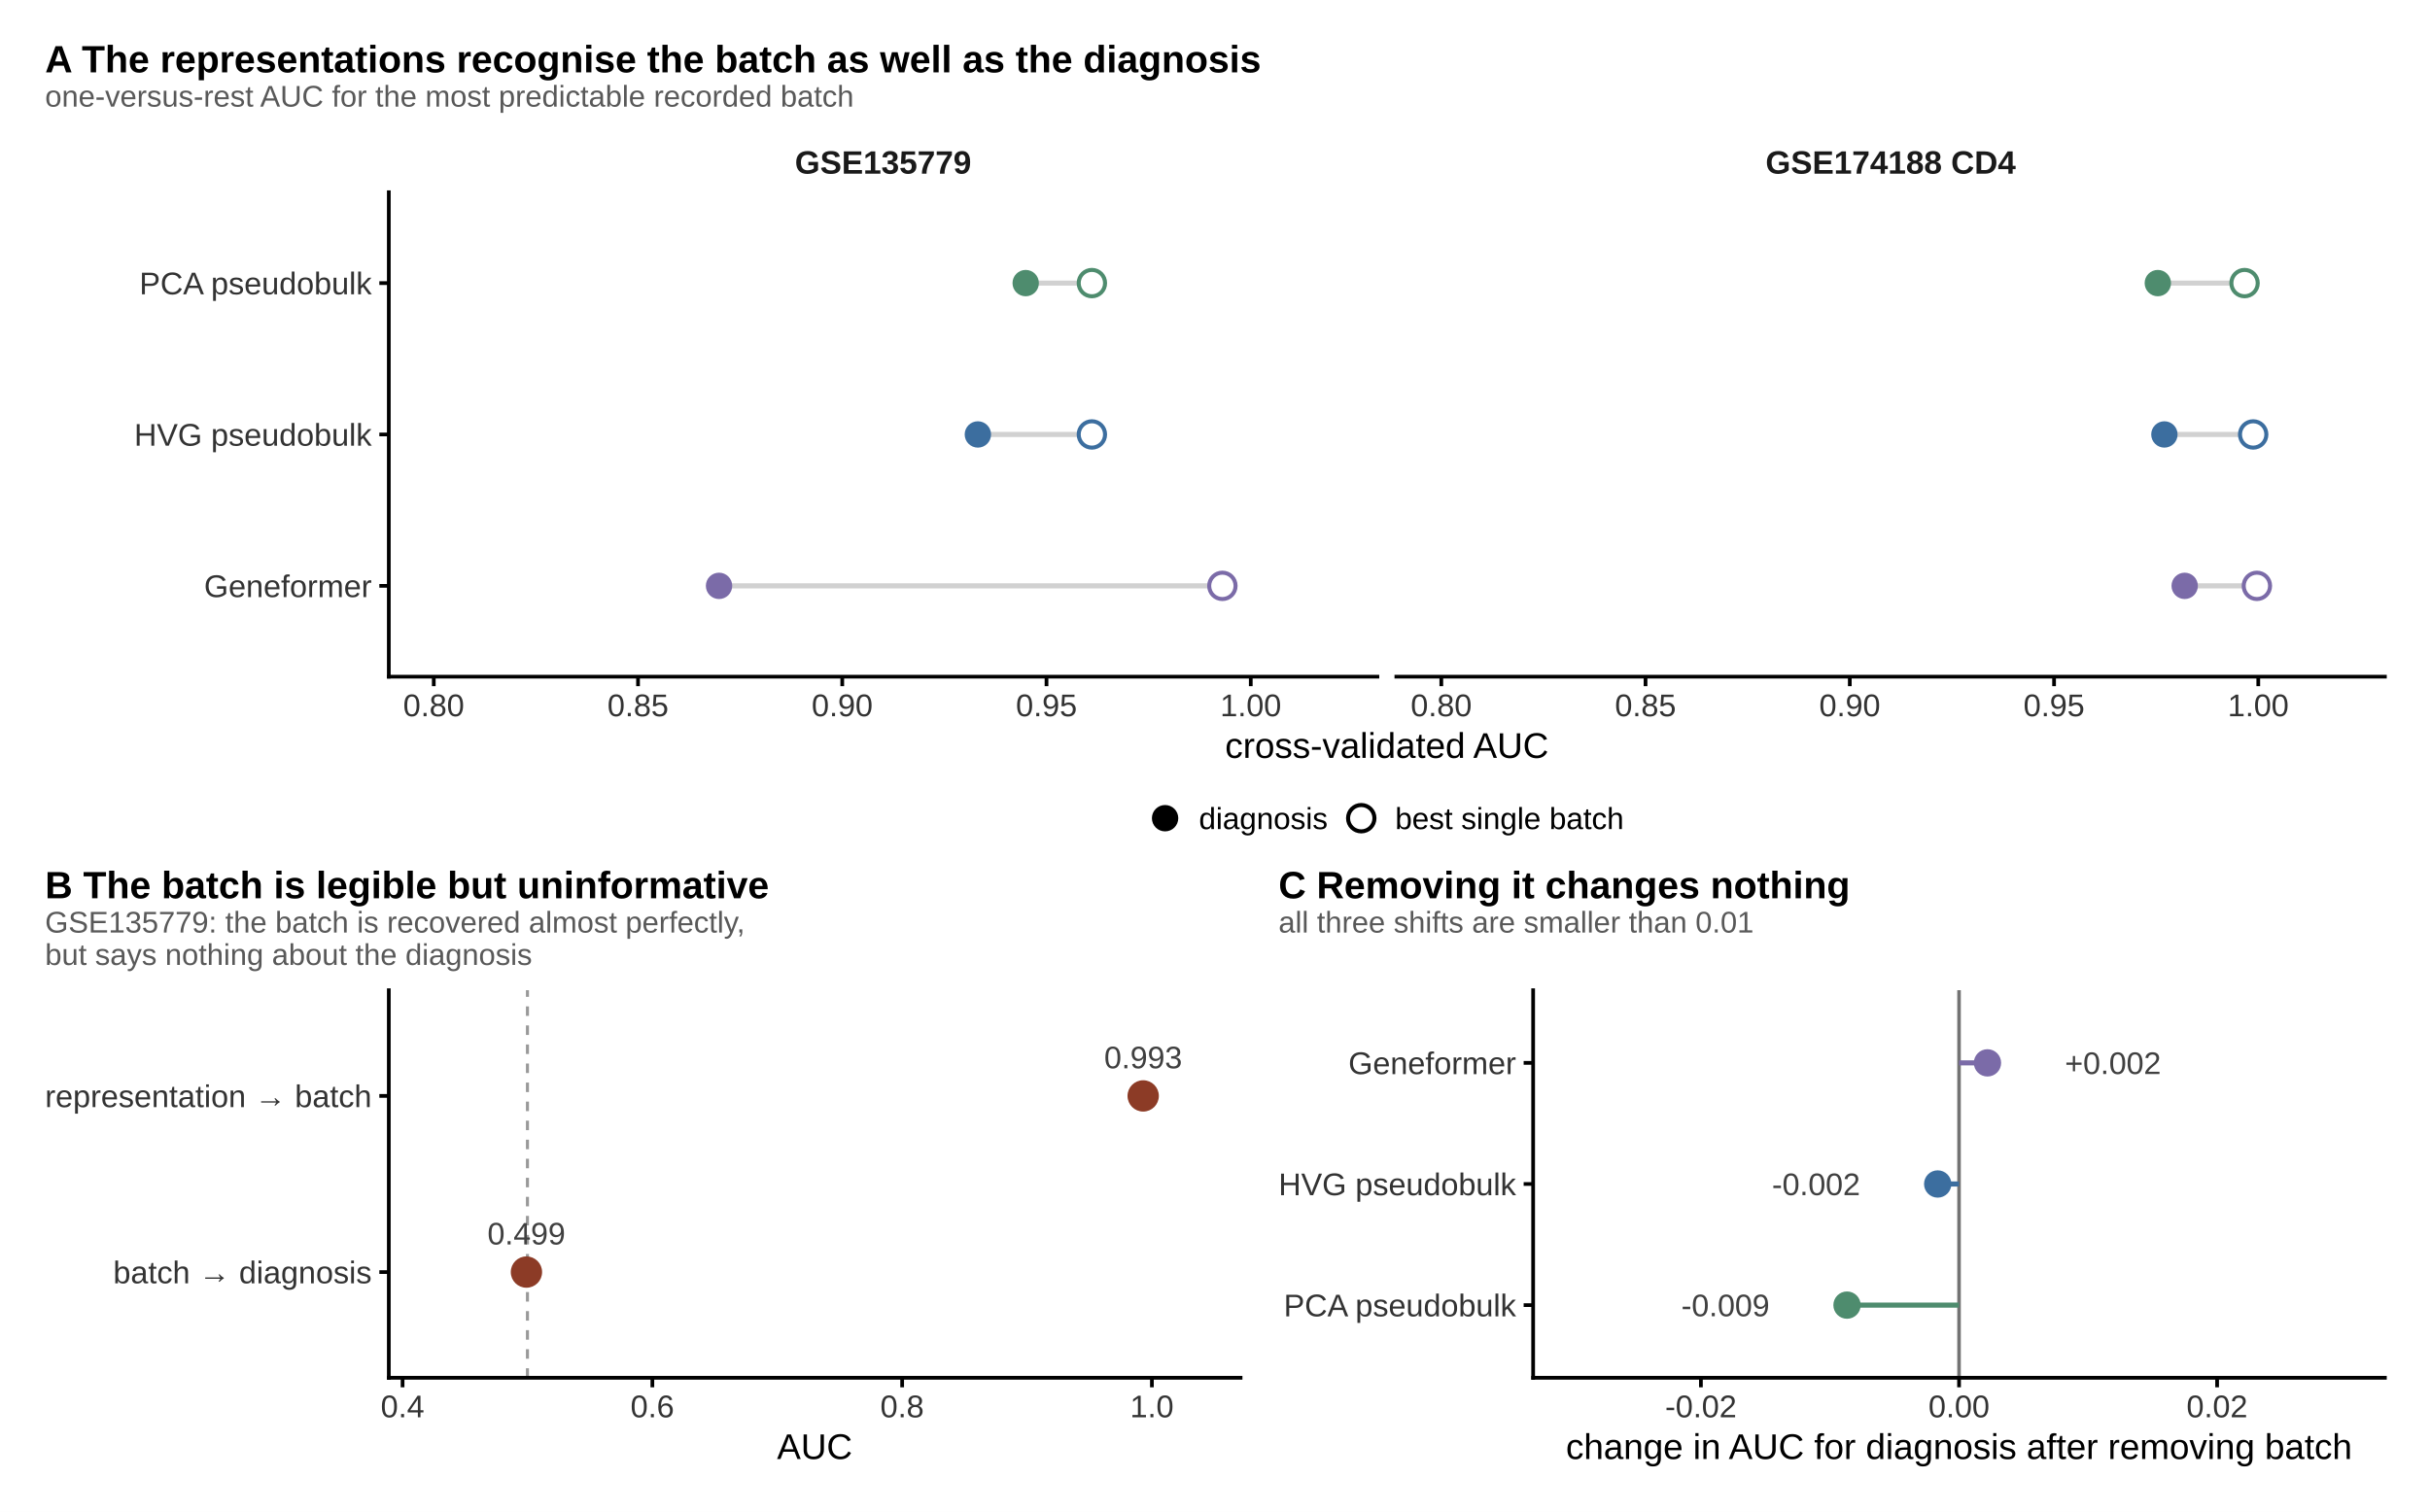
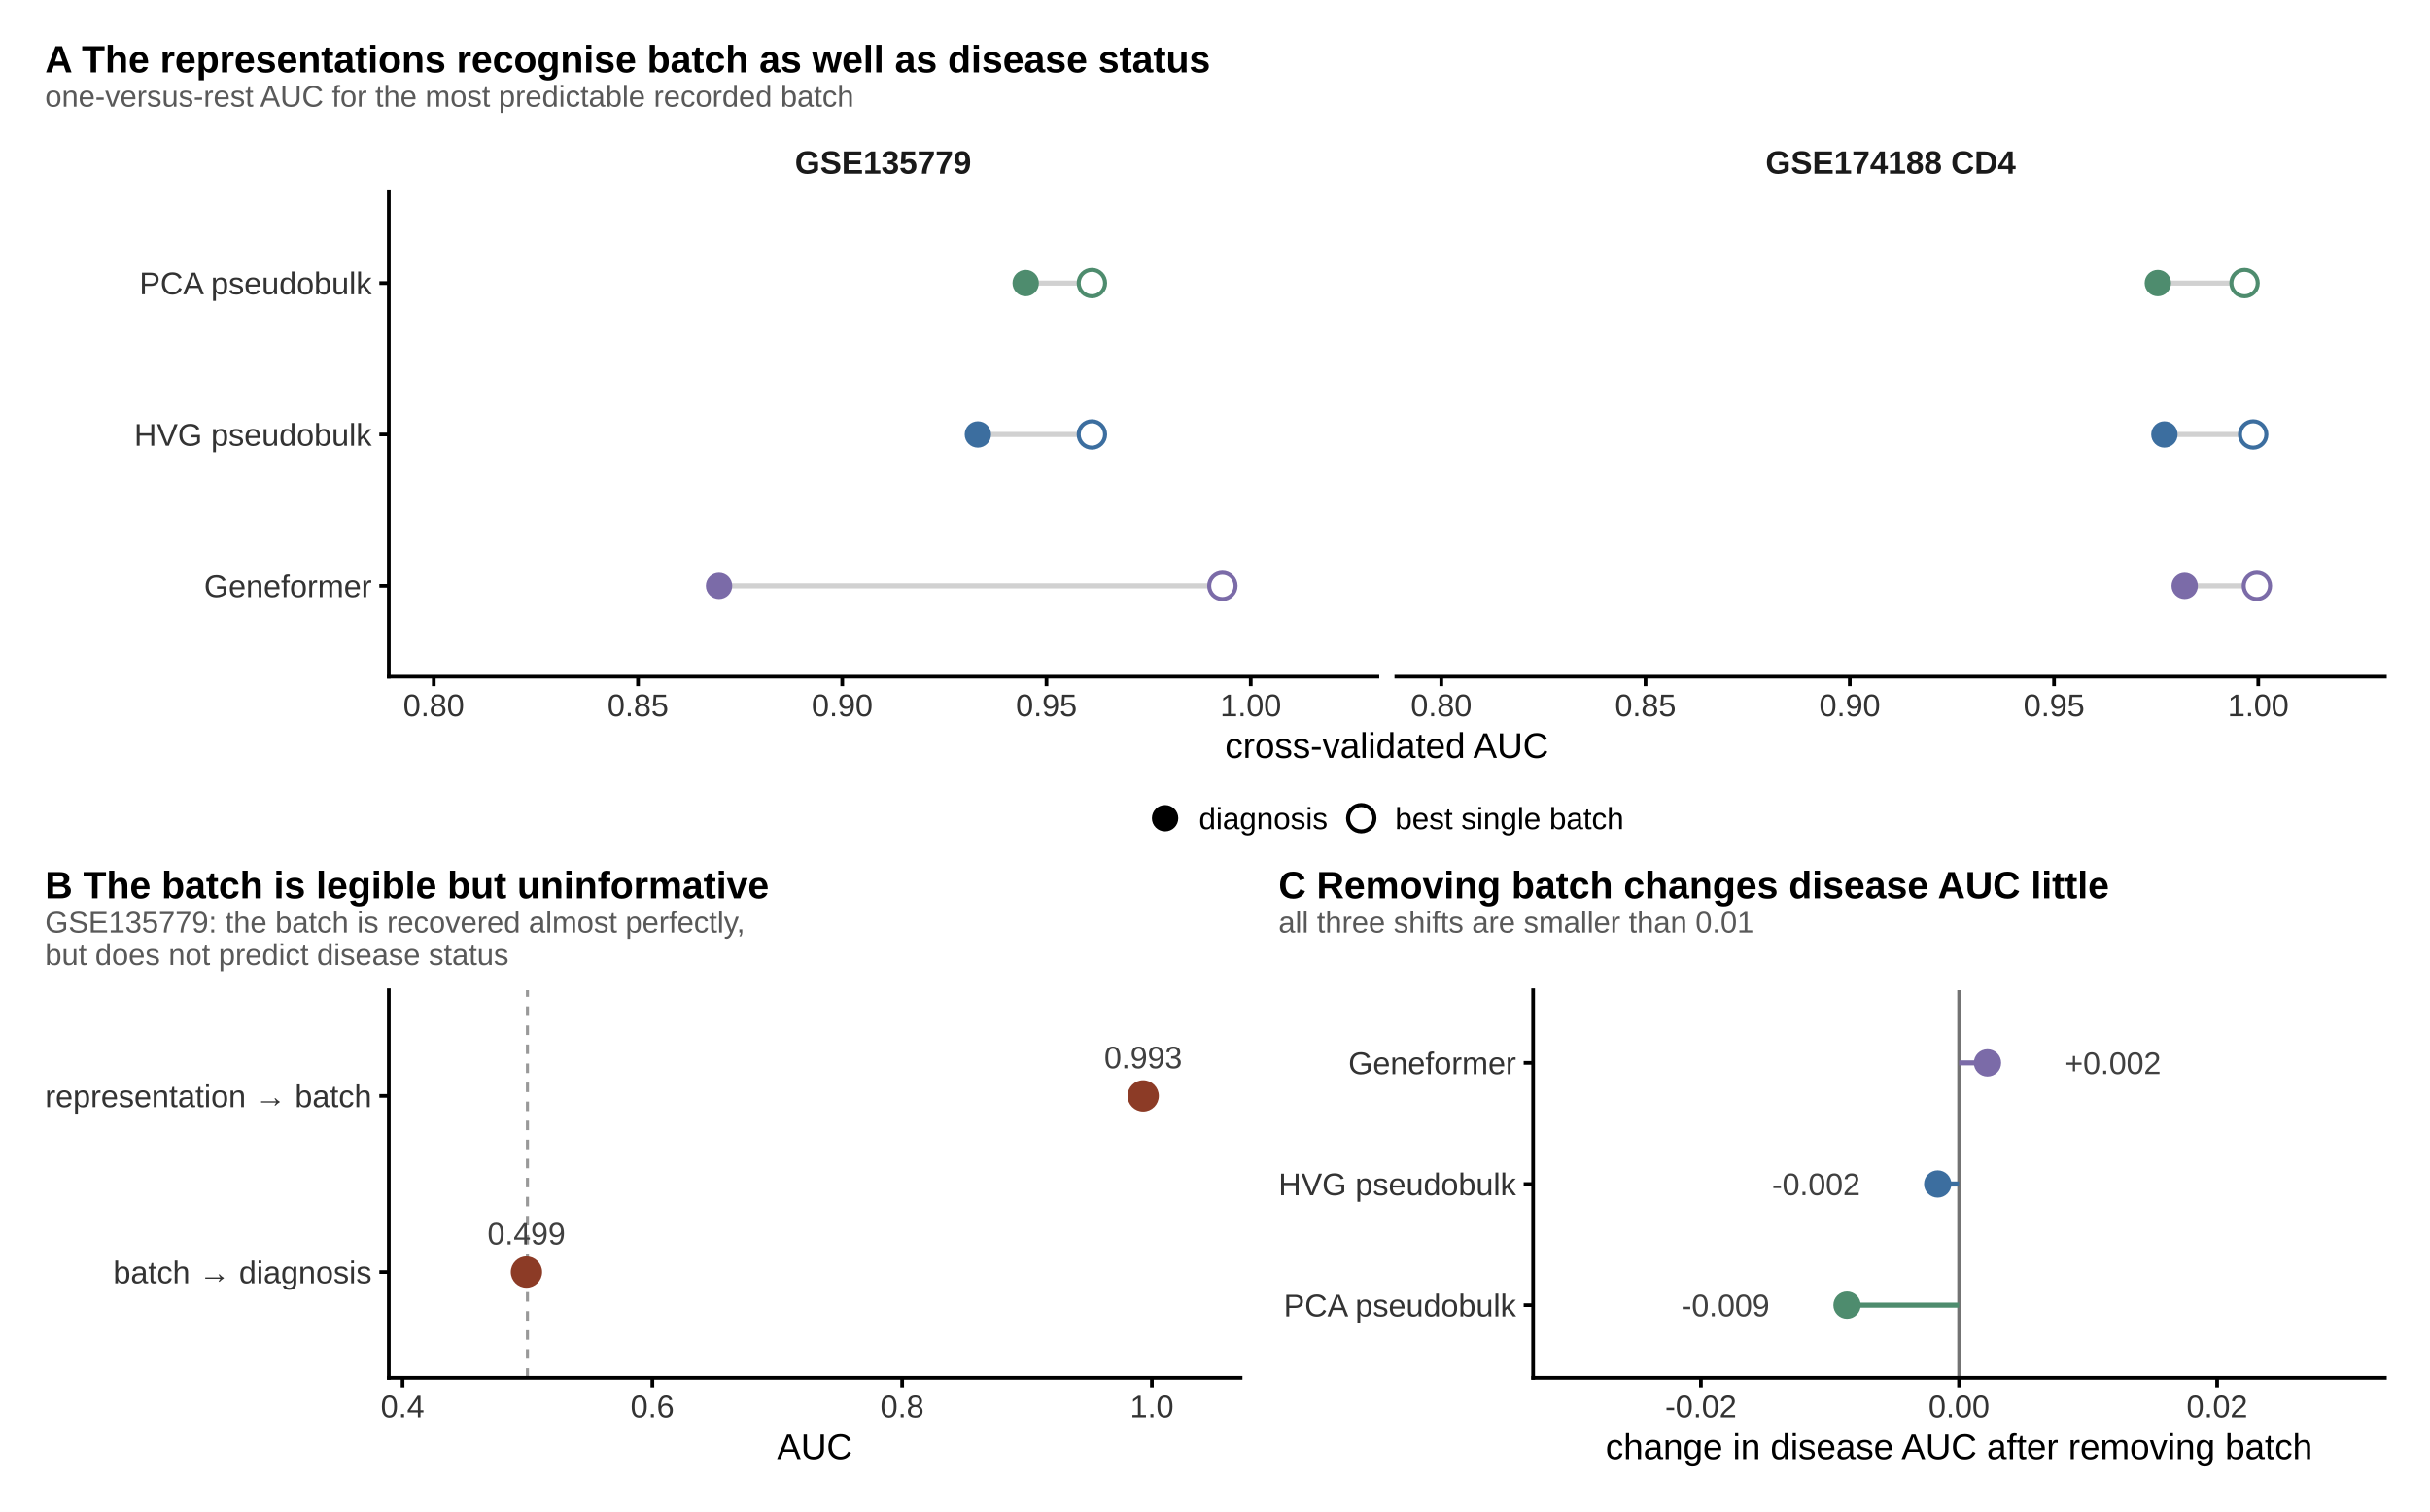
<svg xmlns="http://www.w3.org/2000/svg" width="510.24pt" height="317.48pt" viewBox="0 0 510.24 317.48">
  <g class="svglite">
    <defs>
      <style type="text/css">
    .svglite line, .svglite polyline, .svglite polygon, .svglite path, .svglite rect, .svglite circle {
      fill: none;
      stroke: #000000;
      stroke-linecap: round;
      stroke-linejoin: round;
      stroke-miterlimit: 10.00;
    }
    .svglite text {
      white-space: pre;
    }
    .svglite g.glyphgroup path {
      fill: inherit;
      stroke: none;
    }
  </style>
    </defs>
    <rect width="100%" height="100%" style="stroke: none; fill: #FFFFFF;" />
    <defs>
      <clipPath id="cpMC4wMHw1MTAuMjR8MC4wMHwzMTcuNDg=">
        <rect x="0.00" y="0.00" width="510.24" height="317.48" />
      </clipPath>
    </defs>
    <g clip-path="url(#cpMC4wMHw1MTAuMjR8MC4wMHwzMTcuNDg=)">
      <rect x="0.00" y="0.00" width="510.24" height="317.48" style="stroke-width: 1.07; stroke: #FFFFFF; fill: #FFFFFF;" />
    </g>
    <defs>
      <clipPath id="cpODEuNjR8NTAwLjc3fDQwLjM4fDI4OS4zOA==">
        <rect x="81.64" y="40.38" width="419.13" height="249.01" />
      </clipPath>
    </defs>
    <g clip-path="url(#cpODEuNjR8NTAwLjc3fDQwLjM4fDI4OS4zOA==)">
</g>
    <g clip-path="url(#cpMC4wMHw1MTAuMjR8MC4wMHwzMTcuNDg=)">
</g>
    <defs>
      <clipPath id="cpNS40OHw1MDQuNzZ8NS40OHwxNzguOTU=">
        <rect x="5.48" y="5.48" width="499.28" height="173.48" />
      </clipPath>
    </defs>
    <g clip-path="url(#cpNS40OHw1MDQuNzZ8NS40OHwxNzguOTU=)">
      <rect x="5.48" y="5.48" width="499.28" height="173.48" style="stroke-width: 0.78; stroke: #FFFFFF; fill: #FFFFFF;" />
    </g>
    <g clip-path="url(#cpMC4wMHw1MTAuMjR8MC4wMHwzMTcuNDg=)">
</g>
    <defs>
      <clipPath id="cpODEuNjR8Mjg5LjIyfDQwLjM4fDE0Mi4xMw==">
        <rect x="81.64" y="40.38" width="207.57" height="101.75" />
      </clipPath>
    </defs>
    <g clip-path="url(#cpODEuNjR8Mjg5LjIyfDQwLjM4fDE0Mi4xMw==)">
      <rect x="81.64" y="40.38" width="207.57" height="101.75" style="stroke-width: 0.78; stroke: none; fill: #FFFFFF;" />
      <polyline points="150.98,123.05 256.67,123.05 " style="stroke-width: 1.07; stroke: #D1D1D1; stroke-linecap: butt;" />
      <polyline points="205.33,91.25 229.27,91.25 " style="stroke-width: 1.07; stroke: #D1D1D1; stroke-linecap: butt;" />
      <polyline points="215.37,59.46 229.27,59.46 " style="stroke-width: 1.07; stroke: #D1D1D1; stroke-linecap: butt;" />
      <circle cx="150.98" cy="123.05" r="2.77" style="stroke-width: 0.85; stroke: none; fill: #7B6BA8;" />
      <circle cx="256.67" cy="123.05" r="2.77" style="stroke-width: 0.85; stroke: #7B6BA8; fill: #FFFFFF;" />
      <circle cx="205.33" cy="91.25" r="2.77" style="stroke-width: 0.85; stroke: none; fill: #3C6E9F;" />
      <circle cx="229.27" cy="91.25" r="2.77" style="stroke-width: 0.85; stroke: #3C6E9F; fill: #FFFFFF;" />
      <circle cx="215.37" cy="59.46" r="2.77" style="stroke-width: 0.85; stroke: none; fill: #4E8C6E;" />
      <circle cx="229.27" cy="59.46" r="2.77" style="stroke-width: 0.85; stroke: #4E8C6E; fill: #FFFFFF;" />
    </g>
    <g clip-path="url(#cpMC4wMHw1MTAuMjR8MC4wMHwzMTcuNDg=)">
</g>
    <defs>
      <clipPath id="cpMjkzLjIwfDUwMC43N3w0MC4zOHwxNDIuMTM=">
        <rect x="293.20" y="40.38" width="207.57" height="101.75" />
      </clipPath>
    </defs>
    <g clip-path="url(#cpMjkzLjIwfDUwMC43N3w0MC4zOHwxNDIuMTM=)">
      <rect x="293.20" y="40.38" width="207.57" height="101.75" style="stroke-width: 0.78; stroke: none; fill: #FFFFFF;" />
      <polyline points="458.73,123.05 473.89,123.05 " style="stroke-width: 1.07; stroke: #D1D1D1; stroke-linecap: butt;" />
      <polyline points="454.47,91.25 473.11,91.25 " style="stroke-width: 1.07; stroke: #D1D1D1; stroke-linecap: butt;" />
      <polyline points="453.09,59.46 471.30,59.46 " style="stroke-width: 1.07; stroke: #D1D1D1; stroke-linecap: butt;" />
      <circle cx="458.73" cy="123.05" r="2.77" style="stroke-width: 0.85; stroke: none; fill: #7B6BA8;" />
      <circle cx="473.89" cy="123.05" r="2.77" style="stroke-width: 0.85; stroke: #7B6BA8; fill: #FFFFFF;" />
      <circle cx="454.47" cy="91.25" r="2.77" style="stroke-width: 0.85; stroke: none; fill: #3C6E9F;" />
      <circle cx="473.11" cy="91.25" r="2.77" style="stroke-width: 0.85; stroke: #3C6E9F; fill: #FFFFFF;" />
      <circle cx="453.09" cy="59.46" r="2.77" style="stroke-width: 0.85; stroke: none; fill: #4E8C6E;" />
      <circle cx="471.30" cy="59.46" r="2.77" style="stroke-width: 0.85; stroke: #4E8C6E; fill: #FFFFFF;" />
    </g>
    <g clip-path="url(#cpMC4wMHw1MTAuMjR8MC4wMHwzMTcuNDg=)">
</g>
    <defs>
      <clipPath id="cpODEuNjR8Mjg5LjIyfDI3LjcwfDQwLjM4">
        <rect x="81.64" y="27.70" width="207.57" height="12.68" />
      </clipPath>
    </defs>
    <g clip-path="url(#cpODEuNjR8Mjg5LjIyfDI3LjcwfDQwLjM4)">
      <text x="185.43" y="36.47" text-anchor="middle" style="font-size: 6.80px; font-weight: bold;fill: #1A1A1A; font-family: &quot;Arial&quot;;" textLength="37.03px" lengthAdjust="spacingAndGlyphs">GSE135779</text>
    </g>
    <g clip-path="url(#cpMC4wMHw1MTAuMjR8MC4wMHwzMTcuNDg=)">
</g>
    <defs>
      <clipPath id="cpMjkzLjIwfDUwMC43N3wyNy43MHw0MC4zOA==">
        <rect x="293.20" y="27.70" width="207.57" height="12.68" />
      </clipPath>
    </defs>
    <g clip-path="url(#cpMjkzLjIwfDUwMC43N3wyNy43MHw0MC4zOA==)">
      <text x="396.99" y="36.47" text-anchor="middle" style="font-size: 6.80px; font-weight: bold;fill: #1A1A1A; font-family: &quot;Arial&quot;;" textLength="52.52px" lengthAdjust="spacingAndGlyphs">GSE174188 CD4</text>
    </g>
    <g clip-path="url(#cpMC4wMHw1MTAuMjR8MC4wMHwzMTcuNDg=)">
      <polyline points="81.64,142.13 289.22,142.13 " style="stroke-width: 0.78; stroke-linecap: square;" />
      <polyline points="91.08,144.12 91.08,142.13 " style="stroke-width: 0.78; stroke-linecap: butt;" />
      <polyline points="133.97,144.12 133.97,142.13 " style="stroke-width: 0.78; stroke-linecap: butt;" />
      <polyline points="176.85,144.12 176.85,142.13 " style="stroke-width: 0.78; stroke-linecap: butt;" />
      <polyline points="219.74,144.12 219.74,142.13 " style="stroke-width: 0.78; stroke-linecap: butt;" />
      <polyline points="262.63,144.12 262.63,142.13 " style="stroke-width: 0.78; stroke-linecap: butt;" />
      <text x="91.08" y="150.44" text-anchor="middle" style="font-size: 6.60px;fill: #333333; font-family: &quot;Arial&quot;;" textLength="12.84px" lengthAdjust="spacingAndGlyphs">0.80</text>
      <text x="133.97" y="150.44" text-anchor="middle" style="font-size: 6.60px;fill: #333333; font-family: &quot;Arial&quot;;" textLength="12.84px" lengthAdjust="spacingAndGlyphs">0.85</text>
      <text x="176.85" y="150.44" text-anchor="middle" style="font-size: 6.60px;fill: #333333; font-family: &quot;Arial&quot;;" textLength="12.84px" lengthAdjust="spacingAndGlyphs">0.90</text>
      <text x="219.74" y="150.44" text-anchor="middle" style="font-size: 6.60px;fill: #333333; font-family: &quot;Arial&quot;;" textLength="12.84px" lengthAdjust="spacingAndGlyphs">0.95</text>
      <text x="262.63" y="150.44" text-anchor="middle" style="font-size: 6.60px;fill: #333333; font-family: &quot;Arial&quot;;" textLength="12.84px" lengthAdjust="spacingAndGlyphs">1.00</text>
      <polyline points="293.20,142.13 500.77,142.13 " style="stroke-width: 0.78; stroke-linecap: square;" />
      <polyline points="302.64,144.12 302.64,142.13 " style="stroke-width: 0.78; stroke-linecap: butt;" />
      <polyline points="345.52,144.12 345.52,142.13 " style="stroke-width: 0.78; stroke-linecap: butt;" />
      <polyline points="388.41,144.12 388.41,142.13 " style="stroke-width: 0.78; stroke-linecap: butt;" />
      <polyline points="431.30,144.12 431.30,142.13 " style="stroke-width: 0.78; stroke-linecap: butt;" />
      <polyline points="474.18,144.12 474.18,142.13 " style="stroke-width: 0.78; stroke-linecap: butt;" />
      <text x="302.64" y="150.44" text-anchor="middle" style="font-size: 6.60px;fill: #333333; font-family: &quot;Arial&quot;;" textLength="12.84px" lengthAdjust="spacingAndGlyphs">0.80</text>
      <text x="345.52" y="150.44" text-anchor="middle" style="font-size: 6.60px;fill: #333333; font-family: &quot;Arial&quot;;" textLength="12.84px" lengthAdjust="spacingAndGlyphs">0.85</text>
      <text x="388.41" y="150.44" text-anchor="middle" style="font-size: 6.60px;fill: #333333; font-family: &quot;Arial&quot;;" textLength="12.84px" lengthAdjust="spacingAndGlyphs">0.90</text>
      <text x="431.30" y="150.44" text-anchor="middle" style="font-size: 6.60px;fill: #333333; font-family: &quot;Arial&quot;;" textLength="12.84px" lengthAdjust="spacingAndGlyphs">0.95</text>
      <text x="474.18" y="150.44" text-anchor="middle" style="font-size: 6.60px;fill: #333333; font-family: &quot;Arial&quot;;" textLength="12.84px" lengthAdjust="spacingAndGlyphs">1.00</text>
      <polyline points="81.64,142.13 81.64,40.38 " style="stroke-width: 0.78; stroke-linecap: square;" />
      <text x="78.06" y="125.41" text-anchor="end" style="font-size: 6.60px;fill: #333333; font-family: &quot;Arial&quot;;" textLength="35.22px" lengthAdjust="spacingAndGlyphs">Geneformer</text>
      <text x="78.06" y="93.62" text-anchor="end" style="font-size: 6.60px;fill: #333333; font-family: &quot;Arial&quot;;" textLength="49.88px" lengthAdjust="spacingAndGlyphs">HVG pseudobulk</text>
      <text x="78.06" y="61.82" text-anchor="end" style="font-size: 6.60px;fill: #333333; font-family: &quot;Arial&quot;;" textLength="48.78px" lengthAdjust="spacingAndGlyphs">PCA pseudobulk</text>
      <polyline points="79.65,123.05 81.64,123.05 " style="stroke-width: 0.78; stroke-linecap: butt;" />
      <polyline points="79.65,91.25 81.64,91.25 " style="stroke-width: 0.78; stroke-linecap: butt;" />
      <polyline points="79.65,59.46 81.64,59.46 " style="stroke-width: 0.78; stroke-linecap: butt;" />
      <text x="291.21" y="159.19" text-anchor="middle" style="font-size: 7.50px; font-family: &quot;Arial&quot;;" textLength="67.97px" lengthAdjust="spacingAndGlyphs">cross-validated AUC</text>
      <rect x="241.53" y="168.73" width="99.37" height="6.24" style="stroke-width: 0.78; stroke: none; fill: #FFFFFF;" />
      <rect x="241.53" y="168.73" width="6.24" height="6.24" style="stroke-width: 0.78; stroke: none; fill: #FFFFFF;" />
      <circle cx="244.64" cy="171.85" r="2.77" style="stroke-width: 0.85; stroke: none; fill: #000000;" />
      <rect x="282.72" y="168.73" width="6.24" height="6.24" style="stroke-width: 0.78; stroke: none; fill: #FFFFFF;" />
      <circle cx="285.83" cy="171.85" r="2.77" style="stroke-width: 0.85; fill: #FFFFFF;" />
      <text x="251.75" y="174.14" style="font-size: 6.40px; font-family: &quot;Arial&quot;;" textLength="26.98px" lengthAdjust="spacingAndGlyphs">diagnosis</text>
      <text x="292.94" y="174.14" style="font-size: 6.40px; font-family: &quot;Arial&quot;;" textLength="47.95px" lengthAdjust="spacingAndGlyphs">best single batch</text>
      <text x="9.46" y="22.39" style="font-size: 6.30px;fill: #595959; font-family: &quot;Arial&quot;;" textLength="169.77px" lengthAdjust="spacingAndGlyphs">one-versus-rest AUC for the most predictable recorded batch</text>
-       <text x="9.46" y="15.20" style="font-size: 8.00px; font-weight: bold; font-family: &quot;Arial&quot;;" textLength="259.89px" lengthAdjust="spacingAndGlyphs">A   The representations recognise the batch as well as the diagnosis</text>
+       <text x="9.46" y="15.20" style="font-size: 8.00px; font-weight: bold; font-family: &quot;Arial&quot;;" textLength="249.25px" lengthAdjust="spacingAndGlyphs">A   The representations recognise batch as well as disease status</text>
    </g>
    <defs>
      <clipPath id="cpODEuNjR8NTAwLjc3fDIwNy45OHwyODkuMzg=">
        <rect x="81.64" y="207.98" width="419.13" height="81.40" />
      </clipPath>
    </defs>
    <g clip-path="url(#cpODEuNjR8NTAwLjc3fDIwNy45OHwyODkuMzg=)">
</g>
    <g clip-path="url(#cpMC4wMHw1MTAuMjR8MC4wMHwzMTcuNDg=)">
</g>
    <g clip-path="url(#cpODEuNjR8NTAwLjc3fDIwNy45OHwyODkuMzg=)">
</g>
    <g clip-path="url(#cpMC4wMHw1MTAuMjR8MC4wMHwzMTcuNDg=)">
</g>
    <defs>
      <clipPath id="cpNS40OHwyNjQuNDh8MTc4Ljk1fDMxMi4wMA==">
        <rect x="5.48" y="178.95" width="259.00" height="133.05" />
      </clipPath>
    </defs>
    <g clip-path="url(#cpNS40OHwyNjQuNDh8MTc4Ljk1fDMxMi4wMA==)">
      <rect x="5.48" y="178.95" width="259.00" height="133.05" style="stroke-width: 0.78; stroke: #FFFFFF; fill: #FFFFFF;" />
    </g>
    <g clip-path="url(#cpMC4wMHw1MTAuMjR8MC4wMHwzMTcuNDg=)">
</g>
    <defs>
      <clipPath id="cpMjY0LjQ4fDUwNC43NnwxNzguOTV8MzEyLjAw">
        <rect x="264.48" y="178.95" width="240.28" height="133.05" />
      </clipPath>
    </defs>
    <g clip-path="url(#cpMjY0LjQ4fDUwNC43NnwxNzguOTV8MzEyLjAw)">
      <rect x="264.48" y="178.95" width="240.28" height="133.05" style="stroke-width: 0.78; stroke: #FFFFFF; fill: #FFFFFF;" />
    </g>
    <g clip-path="url(#cpMC4wMHw1MTAuMjR8MC4wMHwzMTcuNDg=)">
</g>
    <defs>
      <clipPath id="cpODEuNjR8MjYwLjQ5fDIwNy45OHwyODkuMzg=">
        <rect x="81.64" y="207.98" width="178.85" height="81.40" />
      </clipPath>
    </defs>
    <g clip-path="url(#cpODEuNjR8MjYwLjQ5fDIwNy45OHwyODkuMzg=)">
      <rect x="81.64" y="207.98" width="178.85" height="81.40" style="stroke-width: 0.78; stroke: none; fill: #FFFFFF;" />
      <line x1="110.75" y1="289.38" x2="110.75" y2="207.98" style="stroke-width: 0.64; stroke: #999999; stroke-dasharray: 2.00,2.00; stroke-linecap: butt;" />
      <circle cx="240.04" cy="230.18" r="3.03" style="stroke-width: 0.52; stroke: #8C3B26; fill: #8C3B26;" />
      <circle cx="110.54" cy="267.18" r="3.03" style="stroke-width: 0.52; stroke: #8C3B26; fill: #8C3B26;" />
      <text x="240.04" y="224.38" text-anchor="middle" style="font-size: 6.54px;fill: #404040; font-family: &quot;Arial&quot;;" textLength="16.31px" lengthAdjust="spacingAndGlyphs">0.993</text>
      <text x="110.54" y="261.38" text-anchor="middle" style="font-size: 6.54px;fill: #404040; font-family: &quot;Arial&quot;;" textLength="16.31px" lengthAdjust="spacingAndGlyphs">0.499</text>
    </g>
    <g clip-path="url(#cpMC4wMHw1MTAuMjR8MC4wMHwzMTcuNDg=)">
      <polyline points="81.64,289.38 81.64,207.98 " style="stroke-width: 0.78; stroke-linecap: square;" />
      <text x="78.06" y="269.54" text-anchor="end" style="font-size: 6.60px;fill: #333333; font-family: &quot;Arial&quot;;" textLength="54.28px" lengthAdjust="spacingAndGlyphs">batch → diagnosis</text>
      <text x="78.06" y="232.54" text-anchor="end" style="font-size: 6.60px;fill: #333333; font-family: &quot;Arial&quot;;" textLength="68.59px" lengthAdjust="spacingAndGlyphs">representation → batch</text>
      <polyline points="79.65,267.18 81.64,267.18 " style="stroke-width: 0.78; stroke-linecap: butt;" />
      <polyline points="79.65,230.18 81.64,230.18 " style="stroke-width: 0.78; stroke-linecap: butt;" />
      <polyline points="81.64,289.38 260.49,289.38 " style="stroke-width: 0.78; stroke-linecap: square;" />
      <polyline points="84.53,291.38 84.53,289.38 " style="stroke-width: 0.78; stroke-linecap: butt;" />
      <polyline points="136.98,291.38 136.98,289.38 " style="stroke-width: 0.78; stroke-linecap: butt;" />
      <polyline points="189.43,291.38 189.43,289.38 " style="stroke-width: 0.78; stroke-linecap: butt;" />
      <polyline points="241.87,291.38 241.87,289.38 " style="stroke-width: 0.78; stroke-linecap: butt;" />
      <text x="84.53" y="297.69" text-anchor="middle" style="font-size: 6.60px;fill: #333333; font-family: &quot;Arial&quot;;" textLength="9.17px" lengthAdjust="spacingAndGlyphs">0.4</text>
      <text x="136.98" y="297.69" text-anchor="middle" style="font-size: 6.60px;fill: #333333; font-family: &quot;Arial&quot;;" textLength="9.17px" lengthAdjust="spacingAndGlyphs">0.6</text>
      <text x="189.43" y="297.69" text-anchor="middle" style="font-size: 6.60px;fill: #333333; font-family: &quot;Arial&quot;;" textLength="9.17px" lengthAdjust="spacingAndGlyphs">0.8</text>
      <text x="241.87" y="297.69" text-anchor="middle" style="font-size: 6.60px;fill: #333333; font-family: &quot;Arial&quot;;" textLength="9.17px" lengthAdjust="spacingAndGlyphs">1.0</text>
      <text x="171.07" y="306.44" text-anchor="middle" style="font-size: 7.50px; font-family: &quot;Arial&quot;;" textLength="15.84px" lengthAdjust="spacingAndGlyphs">AUC</text>
      <text x="9.46" y="195.87" style="font-size: 6.30px;fill: #595959; font-family: &quot;Arial&quot;;" textLength="146.92px" lengthAdjust="spacingAndGlyphs">GSE135779: the batch is recovered almost perfectly,</text>
-       <text x="9.46" y="202.67" style="font-size: 6.30px;fill: #595959; font-family: &quot;Arial&quot;;" textLength="102.25px" lengthAdjust="spacingAndGlyphs">but says nothing about the diagnosis</text>
+       <text x="9.46" y="202.67" style="font-size: 6.30px;fill: #595959; font-family: &quot;Arial&quot;;" textLength="97.34px" lengthAdjust="spacingAndGlyphs">but does not predict disease status</text>
      <text x="9.46" y="188.67" style="font-size: 8.00px; font-weight: bold; font-family: &quot;Arial&quot;;" textLength="156.52px" lengthAdjust="spacingAndGlyphs">B   The batch is legible but uninformative</text>
    </g>
    <defs>
      <clipPath id="cpMzIxLjkyfDUwMC43N3wyMDcuOTh8Mjg5LjM4">
        <rect x="321.92" y="207.98" width="178.85" height="81.40" />
      </clipPath>
    </defs>
    <g clip-path="url(#cpMzIxLjkyfDUwMC43N3wyMDcuOTh8Mjg5LjM4)">
      <rect x="321.92" y="207.98" width="178.85" height="81.40" style="stroke-width: 0.78; stroke: none; fill: #FFFFFF;" />
      <line x1="411.35" y1="289.38" x2="411.35" y2="207.98" style="stroke-width: 0.75; stroke: #737373; stroke-linecap: butt;" />
      <line x1="411.35" y1="223.24" x2="417.32" y2="223.24" style="stroke-width: 1.07; stroke: #7B6BA8; stroke-linecap: butt;" />
      <line x1="411.35" y1="248.68" x2="406.87" y2="248.68" style="stroke-width: 1.07; stroke: #3C6E9F; stroke-linecap: butt;" />
      <line x1="411.35" y1="274.12" x2="387.83" y2="274.12" style="stroke-width: 1.07; stroke: #4E8C6E; stroke-linecap: butt;" />
      <circle cx="417.32" cy="223.24" r="2.61" style="stroke-width: 0.52; stroke: #7B6BA8; fill: #7B6BA8;" />
      <circle cx="406.87" cy="248.68" r="2.61" style="stroke-width: 0.52; stroke: #3C6E9F; fill: #3C6E9F;" />
      <circle cx="387.83" cy="274.12" r="2.61" style="stroke-width: 0.52; stroke: #4E8C6E; fill: #4E8C6E;" />
      <text x="433.58" y="225.58" style="font-size: 6.54px;fill: #404040; font-family: &quot;Arial&quot;;" textLength="20.12px" lengthAdjust="spacingAndGlyphs">+0.002</text>
      <text x="390.61" y="251.02" text-anchor="end" style="font-size: 6.54px;fill: #404040; font-family: &quot;Arial&quot;;" textLength="18.48px" lengthAdjust="spacingAndGlyphs">-0.002</text>
      <text x="371.57" y="276.46" text-anchor="end" style="font-size: 6.54px;fill: #404040; font-family: &quot;Arial&quot;;" textLength="18.48px" lengthAdjust="spacingAndGlyphs">-0.009</text>
    </g>
    <g clip-path="url(#cpMC4wMHw1MTAuMjR8MC4wMHwzMTcuNDg=)">
      <polyline points="321.92,289.38 321.92,207.98 " style="stroke-width: 0.78; stroke-linecap: square;" />
      <text x="318.34" y="276.48" text-anchor="end" style="font-size: 6.60px;fill: #333333; font-family: &quot;Arial&quot;;" textLength="48.78px" lengthAdjust="spacingAndGlyphs">PCA pseudobulk</text>
      <text x="318.34" y="251.04" text-anchor="end" style="font-size: 6.60px;fill: #333333; font-family: &quot;Arial&quot;;" textLength="49.88px" lengthAdjust="spacingAndGlyphs">HVG pseudobulk</text>
      <text x="318.34" y="225.60" text-anchor="end" style="font-size: 6.60px;fill: #333333; font-family: &quot;Arial&quot;;" textLength="35.22px" lengthAdjust="spacingAndGlyphs">Geneformer</text>
      <polyline points="319.93,274.12 321.92,274.12 " style="stroke-width: 0.78; stroke-linecap: butt;" />
      <polyline points="319.93,248.68 321.92,248.68 " style="stroke-width: 0.78; stroke-linecap: butt;" />
      <polyline points="319.93,223.24 321.92,223.24 " style="stroke-width: 0.78; stroke-linecap: butt;" />
      <polyline points="321.92,289.38 500.77,289.38 " style="stroke-width: 0.78; stroke-linecap: square;" />
      <polyline points="357.15,291.38 357.15,289.38 " style="stroke-width: 0.78; stroke-linecap: butt;" />
      <polyline points="411.35,291.38 411.35,289.38 " style="stroke-width: 0.78; stroke-linecap: butt;" />
      <polyline points="465.54,291.38 465.54,289.38 " style="stroke-width: 0.78; stroke-linecap: butt;" />
      <text x="357.15" y="297.69" text-anchor="middle" style="font-size: 6.60px;fill: #333333; font-family: &quot;Arial&quot;;" textLength="15.05px" lengthAdjust="spacingAndGlyphs">-0.02</text>
      <text x="411.35" y="297.69" text-anchor="middle" style="font-size: 6.60px;fill: #333333; font-family: &quot;Arial&quot;;" textLength="12.84px" lengthAdjust="spacingAndGlyphs">0.00</text>
      <text x="465.54" y="297.69" text-anchor="middle" style="font-size: 6.60px;fill: #333333; font-family: &quot;Arial&quot;;" textLength="12.84px" lengthAdjust="spacingAndGlyphs">0.02</text>
-       <text x="411.35" y="306.44" text-anchor="middle" style="font-size: 7.50px; font-family: &quot;Arial&quot;;" textLength="165.09px" lengthAdjust="spacingAndGlyphs">change in AUC for diagnosis after removing batch</text>
+       <text x="411.35" y="306.44" text-anchor="middle" style="font-size: 7.50px; font-family: &quot;Arial&quot;;" textLength="148.42px" lengthAdjust="spacingAndGlyphs">change in disease AUC after removing batch</text>
      <text x="268.46" y="195.87" style="font-size: 6.30px;fill: #595959; font-family: &quot;Arial&quot;;" textLength="99.78px" lengthAdjust="spacingAndGlyphs">all three shifts are smaller than 0.01</text>
      <text x="268.46" y="202.67" style="font-size: 6.30px;fill: #595959; font-family: &quot;Arial&quot;;" textLength="0.00px" lengthAdjust="spacingAndGlyphs" />
-       <text x="268.46" y="188.67" style="font-size: 8.00px; font-weight: bold; font-family: &quot;Arial&quot;;" textLength="124.50px" lengthAdjust="spacingAndGlyphs">C   Removing it changes nothing</text>
+       <text x="268.46" y="188.67" style="font-size: 8.00px; font-weight: bold; font-family: &quot;Arial&quot;;" textLength="178.94px" lengthAdjust="spacingAndGlyphs">C   Removing batch changes disease AUC little</text>
    </g>
  </g>
</svg>
